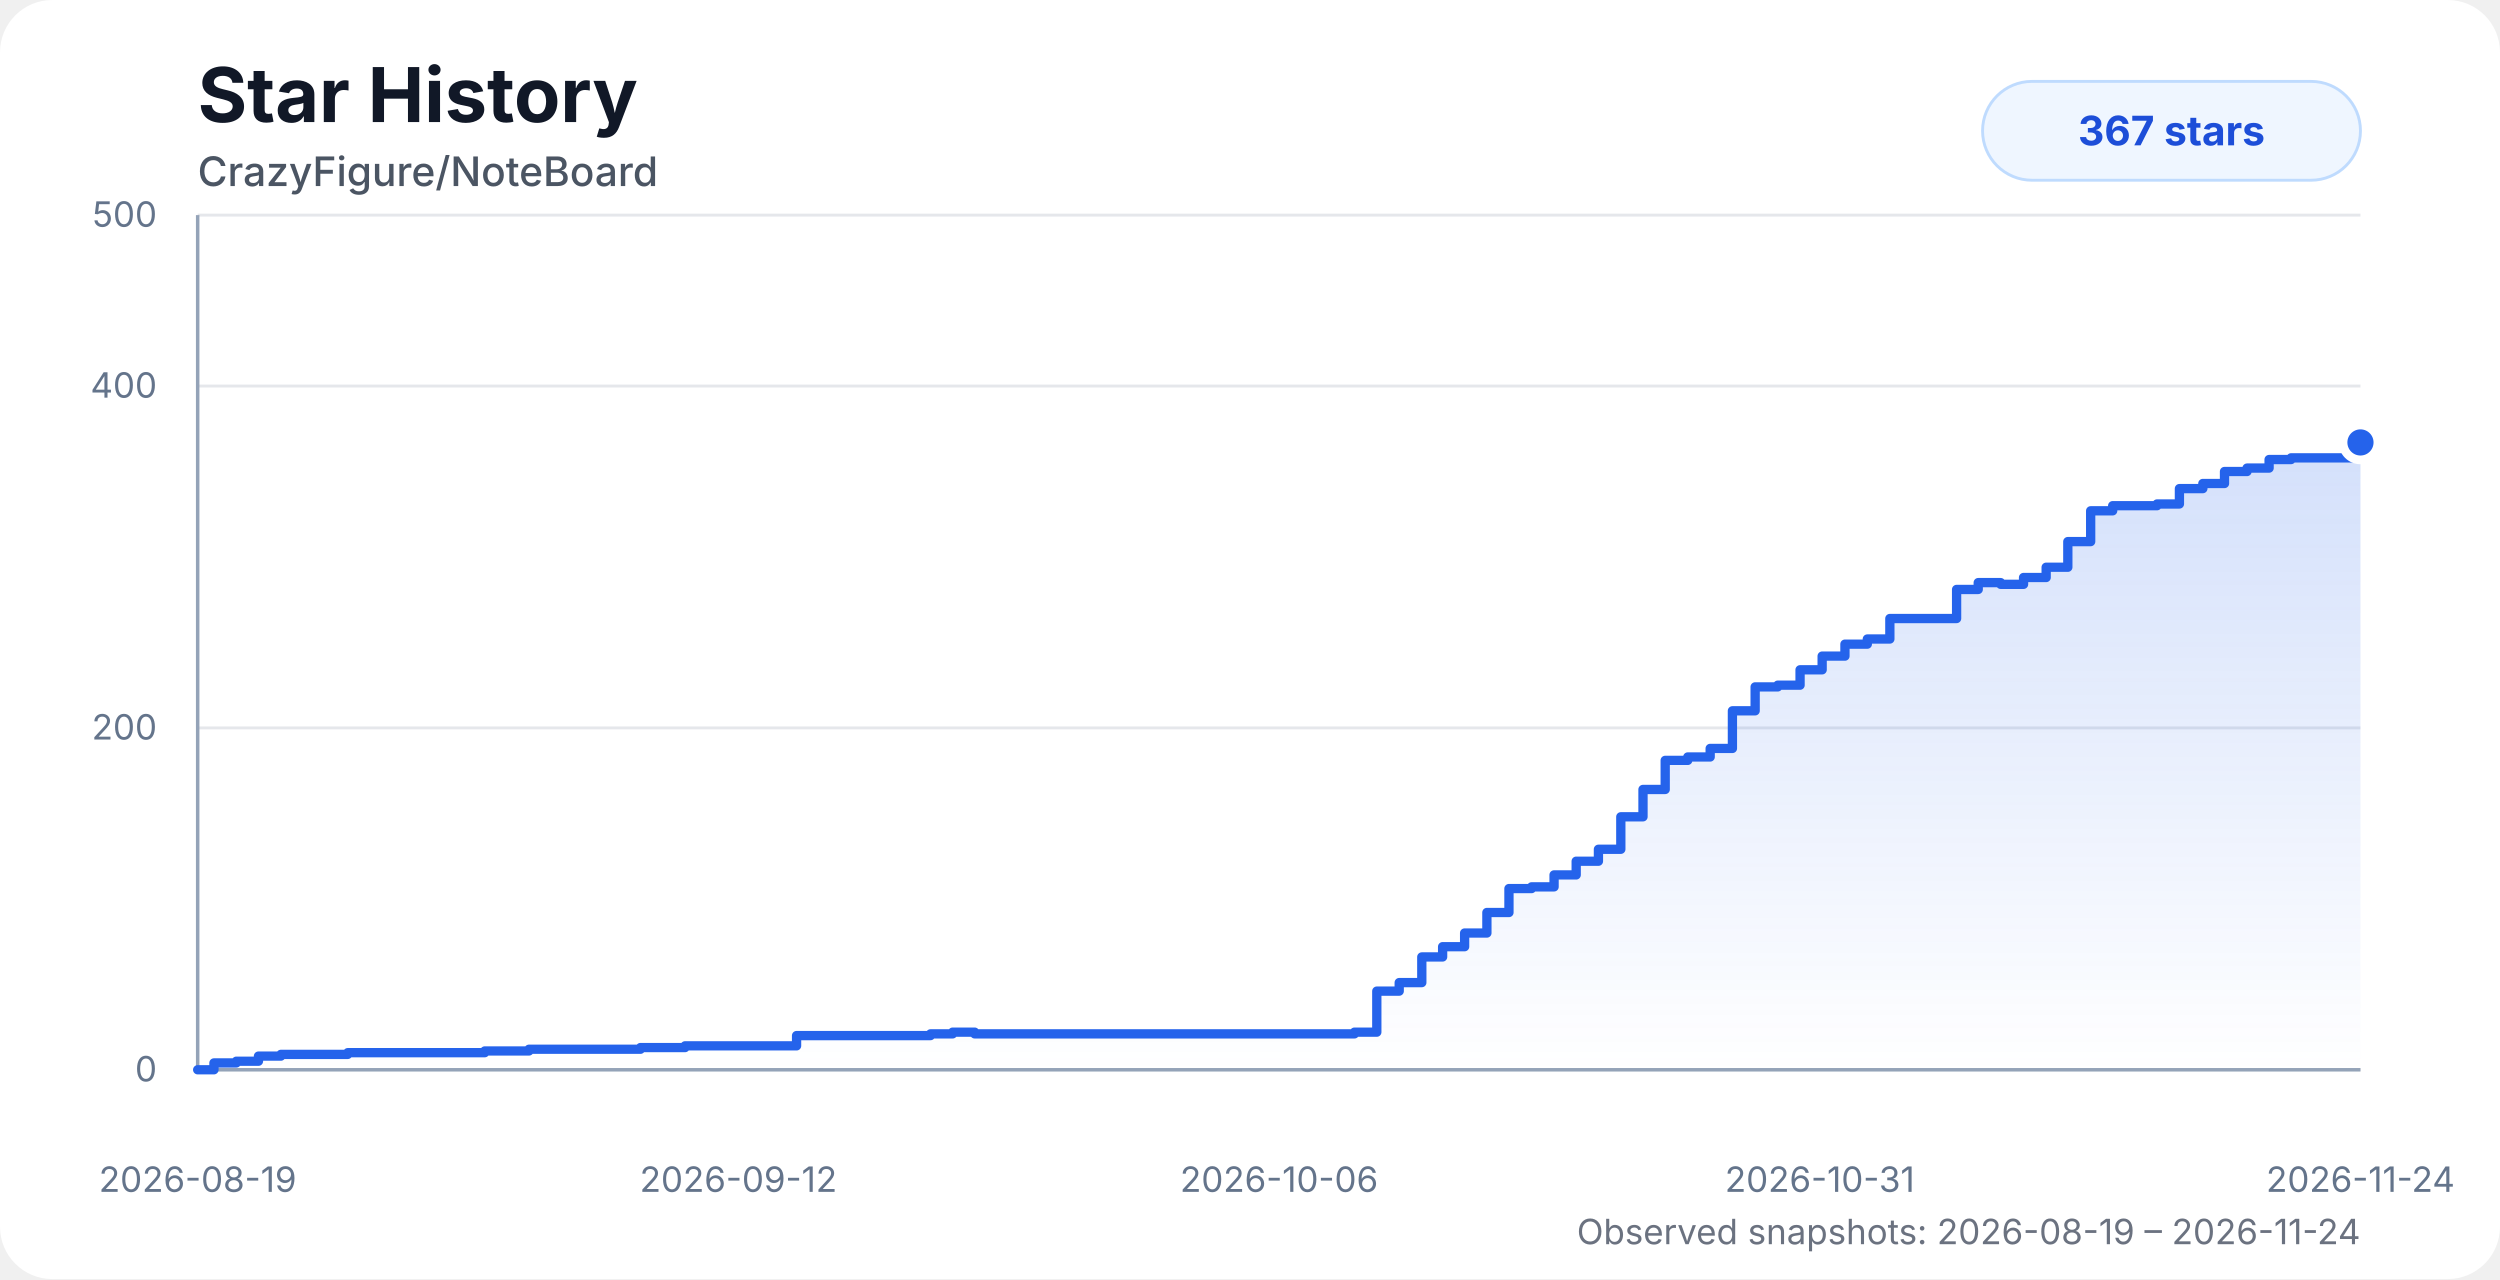
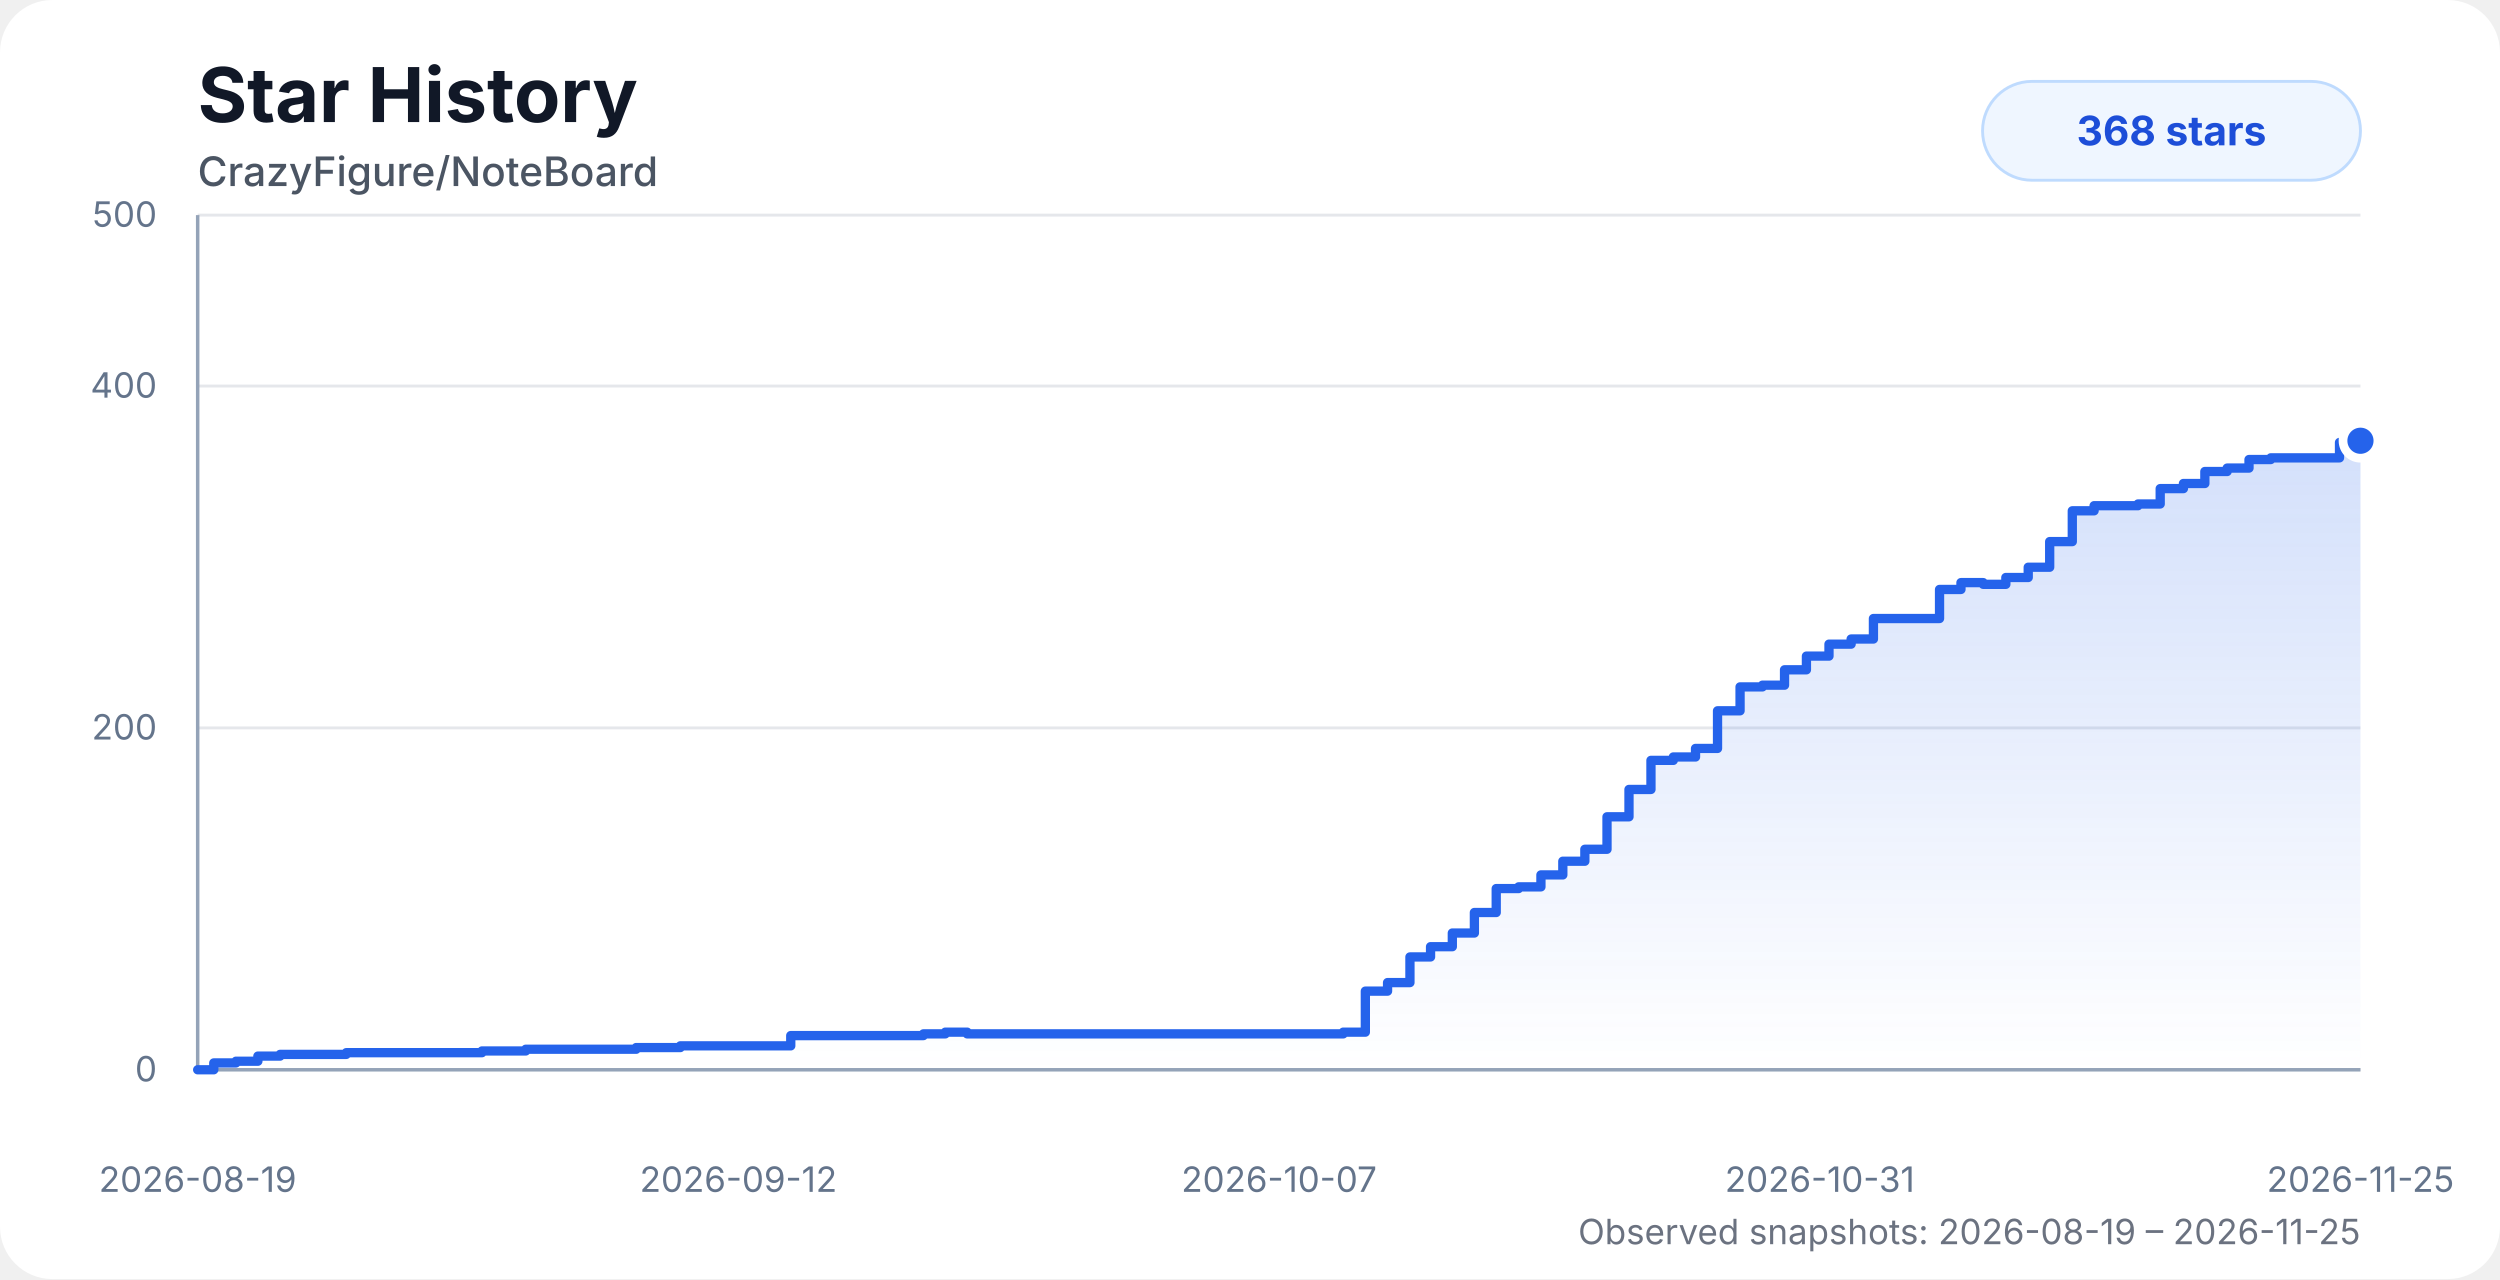
<svg xmlns="http://www.w3.org/2000/svg" width="860" height="440" viewBox="0 0 860 440" role="img" aria-labelledby="title desc">
  <style>
    .chart-bg { fill: #ffffff; }
    .title { fill: #111827; font: 700 26px system-ui, -apple-system, BlinkMacSystemFont, "Segoe UI", sans-serif; }
    .subtitle { fill: #4b5563; font: 500 14px system-ui, -apple-system, BlinkMacSystemFont, "Segoe UI", sans-serif; }
    .axis-label { fill: #64748b; font: 12px system-ui, -apple-system, BlinkMacSystemFont, "Segoe UI", sans-serif; }
    .grid { stroke: #e5e7eb; stroke-width: 1; }
    .axis { stroke: #94a3b8; stroke-width: 1.2; }
    .area { fill: url(#starGradient); opacity: 0.28; }
    .line { fill: none; stroke: #2563eb; stroke-width: 3.2; stroke-linecap: round; stroke-linejoin: round; }
    .dot { fill: #2563eb; stroke: #ffffff; stroke-width: 3; }
    .badge { fill: #eff6ff; stroke: #bfdbfe; }
    .badge-text { fill: #1d4ed8; font: 700 14px system-ui, -apple-system, BlinkMacSystemFont, "Segoe UI", sans-serif; }
    .status { fill: #6b7280; font: 12px system-ui, -apple-system, BlinkMacSystemFont, "Segoe UI", sans-serif; }
    @media (prefers-color-scheme: dark) {
      .chart-bg { fill: #0d1117; }
      .title { fill: #f8fafc; }
      .subtitle { fill: #cbd5e1; }
      .axis-label { fill: #94a3b8; }
      .grid { stroke: #1f2937; }
      .axis { stroke: #475569; }
      .dot { stroke: #0d1117; }
      .badge { fill: #172554; stroke: #1d4ed8; }
      .badge-text { fill: #bfdbfe; }
      .status { fill: #94a3b8; }
    }
  </style>
  <defs>
    <linearGradient id="starGradient" x1="0" x2="0" y1="0" y2="1">
      <stop offset="0%" stop-color="#2563eb" stop-opacity="0.72" />
      <stop offset="100%" stop-color="#2563eb" stop-opacity="0" />
    </linearGradient>
  </defs>
  <rect class="chart-bg" width="860" height="440" rx="18" />
  <text class="title" x="68" y="42">Star History</text>
  <text class="subtitle" x="68" y="64">CrazyFigure/NoteBoard</text>
  <g>
    <line class="grid" x1="68" y1="368" x2="812" y2="368" />
    <line class="grid" x1="68" y1="250.4" x2="812" y2="250.4" />
    <line class="grid" x1="68" y1="132.8" x2="812" y2="132.8" />
    <line class="grid" x1="68" y1="74" x2="812" y2="74" />
    <line class="axis" x1="68" y1="74" x2="68" y2="368" />
    <line class="axis" x1="68" y1="368" x2="812" y2="368" />
    <text class="axis-label" x="54" y="372" text-anchor="end">0</text>
    <text class="axis-label" x="54" y="254.4" text-anchor="end">200</text>
    <text class="axis-label" x="54" y="136.8" text-anchor="end">400</text>
    <text class="axis-label" x="54" y="78" text-anchor="end">500</text>
    <text class="axis-label" x="68" y="410" text-anchor="middle">2026-08-19</text>
    <text class="axis-label" x="254" y="410" text-anchor="middle">2026-09-12</text>
-     <text class="axis-label" x="440" y="410" text-anchor="middle">2026-10-06</text>
+     <text class="axis-label" x="440" y="410" text-anchor="middle">2026-10-07</text>
    <text class="axis-label" x="626" y="410" text-anchor="middle">2026-10-31</text>
-     <text class="axis-label" x="812" y="410" text-anchor="middle">2026-11-24</text>
+     <text class="axis-label" x="812" y="410" text-anchor="middle">2026-11-25</text>
  </g>
-   <path class="area" d="M 68 368 H 68 V 368 H 73.6 V 365.65 H 81.3 V 365.06 H 88.91 V 363.3 H 96.62 V 362.71 H 104.29 V 362.71 H 111.92 V 362.71 H 119.63 V 362.12 H 130.02 V 362.12 H 138.24 V 362.12 H 144.29 V 362.12 H 151.6 V 362.12 H 159.35 V 362.12 H 166.76 V 361.53 H 174.31 V 361.53 H 181.97 V 360.94 H 189.67 V 360.94 H 197.28 V 360.94 H 205 V 360.94 H 212.71 V 360.94 H 220.32 V 360.36 H 228 V 360.36 H 235.66 V 359.77 H 243.34 V 359.77 H 250.94 V 359.77 H 258.73 V 359.77 H 266.44 V 359.77 H 274.02 V 356.24 H 281.67 V 356.24 H 289.34 V 356.24 H 296.95 V 356.24 H 304.61 V 356.24 H 312.41 V 356.24 H 320.1 V 355.65 H 327.71 V 355.06 H 335.29 V 355.65 H 343 V 355.65 H 350.65 V 355.65 H 358.31 V 355.65 H 366.12 V 355.65 H 373.91 V 355.65 H 381.56 V 355.65 H 389.17 V 355.65 H 396.96 V 355.65 H 404.57 V 355.65 H 412.09 V 355.65 H 419.88 V 355.65 H 427.6 V 355.65 H 435.4 V 355.65 H 442.96 V 355.65 H 450.7 V 355.65 H 458.34 V 355.65 H 465.94 V 355.06 H 473.62 V 340.95 H 481.33 V 338.01 H 489.1 V 329.19 H 496.26 V 325.66 H 503.83 V 320.96 H 511.49 V 313.9 H 519.08 V 305.67 H 526.86 V 305.08 H 534.6 V 300.97 H 542.21 V 296.26 H 549.86 V 292.15 H 557.56 V 280.98 H 565.19 V 271.57 H 572.83 V 261.57 H 580.59 V 260.4 H 588.3 V 257.46 H 595.95 V 244.52 H 603.77 V 236.29 H 611.55 V 235.7 H 619.22 V 230.41 H 626.82 V 225.7 H 634.66 V 221.59 H 642.36 V 219.82 H 650.11 V 212.77 H 657.63 V 212.77 H 673.07 V 202.77 H 680.51 V 200.42 H 688.23 V 201.01 H 696.1 V 198.66 H 703.88 V 195.13 H 711.33 V 186.31 H 719.19 V 175.72 H 726.76 V 173.96 H 734.27 V 173.96 H 742.02 V 173.37 H 749.72 V 168.08 H 757.78 V 166.32 H 765.23 V 162.2 H 772.98 V 161.02 H 780.57 V 158.08 H 788.13 V 157.5 H 795.73 V 157.5 H 803.73 V 157.5 H 812 V 152.2 L 812 368 L 68 368 Z" />
-   <path class="line" d="M 68 368 H 68 V 368 H 73.6 V 365.65 H 81.3 V 365.06 H 88.91 V 363.3 H 96.62 V 362.71 H 104.29 V 362.71 H 111.92 V 362.71 H 119.63 V 362.12 H 130.02 V 362.12 H 138.24 V 362.12 H 144.29 V 362.12 H 151.6 V 362.12 H 159.35 V 362.12 H 166.76 V 361.53 H 174.31 V 361.53 H 181.97 V 360.94 H 189.67 V 360.94 H 197.28 V 360.94 H 205 V 360.94 H 212.71 V 360.94 H 220.32 V 360.36 H 228 V 360.36 H 235.66 V 359.77 H 243.34 V 359.77 H 250.94 V 359.77 H 258.73 V 359.77 H 266.44 V 359.77 H 274.02 V 356.24 H 281.67 V 356.24 H 289.34 V 356.24 H 296.95 V 356.24 H 304.61 V 356.24 H 312.41 V 356.24 H 320.1 V 355.65 H 327.71 V 355.06 H 335.29 V 355.65 H 343 V 355.65 H 350.65 V 355.65 H 358.31 V 355.65 H 366.12 V 355.65 H 373.91 V 355.65 H 381.56 V 355.65 H 389.17 V 355.65 H 396.96 V 355.65 H 404.57 V 355.65 H 412.09 V 355.65 H 419.88 V 355.65 H 427.6 V 355.65 H 435.4 V 355.65 H 442.96 V 355.65 H 450.7 V 355.65 H 458.34 V 355.65 H 465.94 V 355.06 H 473.62 V 340.95 H 481.33 V 338.01 H 489.1 V 329.19 H 496.26 V 325.66 H 503.83 V 320.96 H 511.49 V 313.9 H 519.08 V 305.67 H 526.86 V 305.08 H 534.6 V 300.97 H 542.21 V 296.26 H 549.86 V 292.15 H 557.56 V 280.98 H 565.19 V 271.57 H 572.83 V 261.57 H 580.59 V 260.4 H 588.3 V 257.46 H 595.95 V 244.52 H 603.77 V 236.29 H 611.55 V 235.7 H 619.22 V 230.41 H 626.82 V 225.7 H 634.66 V 221.59 H 642.36 V 219.82 H 650.11 V 212.77 H 657.63 V 212.77 H 673.07 V 202.77 H 680.51 V 200.42 H 688.23 V 201.01 H 696.1 V 198.66 H 703.88 V 195.13 H 711.33 V 186.31 H 719.19 V 175.72 H 726.76 V 173.96 H 734.27 V 173.96 H 742.02 V 173.37 H 749.72 V 168.08 H 757.78 V 166.32 H 765.23 V 162.2 H 772.98 V 161.02 H 780.57 V 158.08 H 788.13 V 157.5 H 795.73 V 157.5 H 803.73 V 157.5 H 812 V 152.2" />
-   <circle class="dot" cx="812" cy="152.2" r="6" />
+   <path class="area" d="M 68 368 H 68 V 368 H 73.54 V 365.65 H 81.17 V 365.06 H 88.71 V 363.3 H 96.35 V 362.71 H 103.94 V 362.71 H 111.49 V 362.71 H 119.12 V 362.12 H 129.42 V 362.12 H 137.56 V 362.12 H 143.55 V 362.12 H 150.79 V 362.12 H 158.46 V 362.12 H 165.8 V 361.53 H 173.28 V 361.53 H 180.86 V 360.94 H 188.49 V 360.94 H 196.02 V 360.94 H 203.68 V 360.94 H 211.31 V 360.94 H 218.84 V 360.36 H 226.45 V 360.36 H 234.04 V 359.77 H 241.64 V 359.77 H 249.16 V 359.77 H 256.88 V 359.77 H 264.51 V 359.77 H 272.02 V 356.24 H 279.6 V 356.24 H 287.2 V 356.24 H 294.73 V 356.24 H 302.32 V 356.24 H 310.04 V 356.24 H 317.66 V 355.65 H 325.19 V 355.06 H 332.7 V 355.65 H 340.33 V 355.65 H 347.9 V 355.65 H 355.49 V 355.65 H 363.23 V 355.65 H 370.94 V 355.65 H 378.52 V 355.65 H 386.06 V 355.65 H 393.77 V 355.65 H 401.31 V 355.65 H 408.75 V 355.65 H 416.46 V 355.65 H 424.11 V 355.65 H 431.84 V 355.65 H 439.33 V 355.65 H 446.99 V 355.65 H 454.56 V 355.65 H 462.08 V 355.06 H 469.68 V 340.95 H 477.32 V 338.01 H 485.02 V 329.19 H 492.11 V 325.66 H 499.6 V 320.96 H 507.19 V 313.9 H 514.7 V 305.67 H 522.41 V 305.08 H 530.08 V 300.97 H 537.61 V 296.26 H 545.19 V 292.15 H 552.81 V 280.98 H 560.37 V 271.57 H 567.93 V 261.57 H 575.62 V 260.4 H 583.26 V 257.46 H 590.83 V 244.52 H 598.58 V 236.29 H 606.28 V 235.7 H 613.88 V 230.41 H 621.41 V 225.7 H 629.17 V 221.59 H 636.79 V 219.82 H 644.46 V 212.77 H 651.91 V 212.77 H 667.2 V 202.77 H 674.57 V 200.42 H 682.22 V 201.01 H 690.01 V 198.66 H 697.71 V 195.13 H 705.09 V 186.31 H 712.87 V 175.72 H 720.37 V 173.96 H 727.81 V 173.96 H 735.48 V 173.37 H 743.11 V 168.08 H 751.1 V 166.32 H 758.47 V 162.2 H 766.14 V 161.02 H 773.66 V 158.08 H 781.15 V 157.5 H 788.67 V 157.5 H 796.6 V 157.5 H 804.79 V 152.2 H 812 V 151.62 L 812 368 L 68 368 Z" />
+   <path class="line" d="M 68 368 H 68 V 368 H 73.54 V 365.65 H 81.17 V 365.06 H 88.71 V 363.3 H 96.35 V 362.71 H 103.94 V 362.71 H 111.49 V 362.71 H 119.12 V 362.12 H 129.42 V 362.12 H 137.56 V 362.12 H 143.55 V 362.12 H 150.79 V 362.12 H 158.46 V 362.12 H 165.8 V 361.53 H 173.28 V 361.53 H 180.86 V 360.94 H 188.49 V 360.94 H 196.02 V 360.94 H 203.68 V 360.94 H 211.31 V 360.94 H 218.84 V 360.36 H 226.45 V 360.36 H 234.04 V 359.77 H 241.64 V 359.77 H 249.16 V 359.77 H 256.88 V 359.77 H 264.51 V 359.77 H 272.02 V 356.24 H 279.6 V 356.24 H 287.2 V 356.24 H 294.73 V 356.24 H 302.32 V 356.24 H 310.04 V 356.24 H 317.66 V 355.65 H 325.19 V 355.06 H 332.7 V 355.65 H 340.33 V 355.65 H 347.9 V 355.65 H 355.49 V 355.65 H 363.23 V 355.65 H 370.94 V 355.65 H 378.52 V 355.65 H 386.06 V 355.65 H 393.77 V 355.65 H 401.31 V 355.65 H 408.75 V 355.65 H 416.46 V 355.65 H 424.11 V 355.65 H 431.84 V 355.65 H 439.33 V 355.65 H 446.99 V 355.65 H 454.56 V 355.65 H 462.08 V 355.06 H 469.68 V 340.95 H 477.32 V 338.01 H 485.02 V 329.19 H 492.11 V 325.66 H 499.6 V 320.96 H 507.19 V 313.9 H 514.7 V 305.67 H 522.41 V 305.08 H 530.08 V 300.97 H 537.61 V 296.26 H 545.19 V 292.15 H 552.81 V 280.98 H 560.37 V 271.57 H 567.93 V 261.57 H 575.62 V 260.4 H 583.26 V 257.46 H 590.83 V 244.52 H 598.58 V 236.29 H 606.28 V 235.7 H 613.88 V 230.41 H 621.41 V 225.7 H 629.17 V 221.59 H 636.79 V 219.82 H 644.46 V 212.77 H 651.91 V 212.77 H 667.2 V 202.77 H 674.57 V 200.42 H 682.22 V 201.01 H 690.01 V 198.66 H 697.71 V 195.13 H 705.09 V 186.31 H 712.87 V 175.72 H 720.37 V 173.96 H 727.81 V 173.96 H 735.48 V 173.37 H 743.11 V 168.08 H 751.1 V 166.32 H 758.47 V 162.2 H 766.14 V 161.02 H 773.66 V 158.08 H 781.15 V 157.5 H 788.67 V 157.5 H 796.6 V 157.5 H 804.79 V 152.2 H 812 V 151.62" />
+   <circle class="dot" cx="812" cy="151.62" r="6" />
  <rect class="badge" x="682" y="28" width="130" height="34" rx="17" />
-   <text class="badge-text" x="747" y="50" text-anchor="middle">367 stars</text>
-   <text class="status" x="812" y="428" text-anchor="end">Observed snapshots: 2026-08-19 – 2026-11-24</text>
+   <text class="badge-text" x="747" y="50" text-anchor="middle">368 stars</text>
+   <text class="status" x="812" y="428" text-anchor="end">Observed snapshots: 2026-08-19 – 2026-11-25</text>
</svg>
